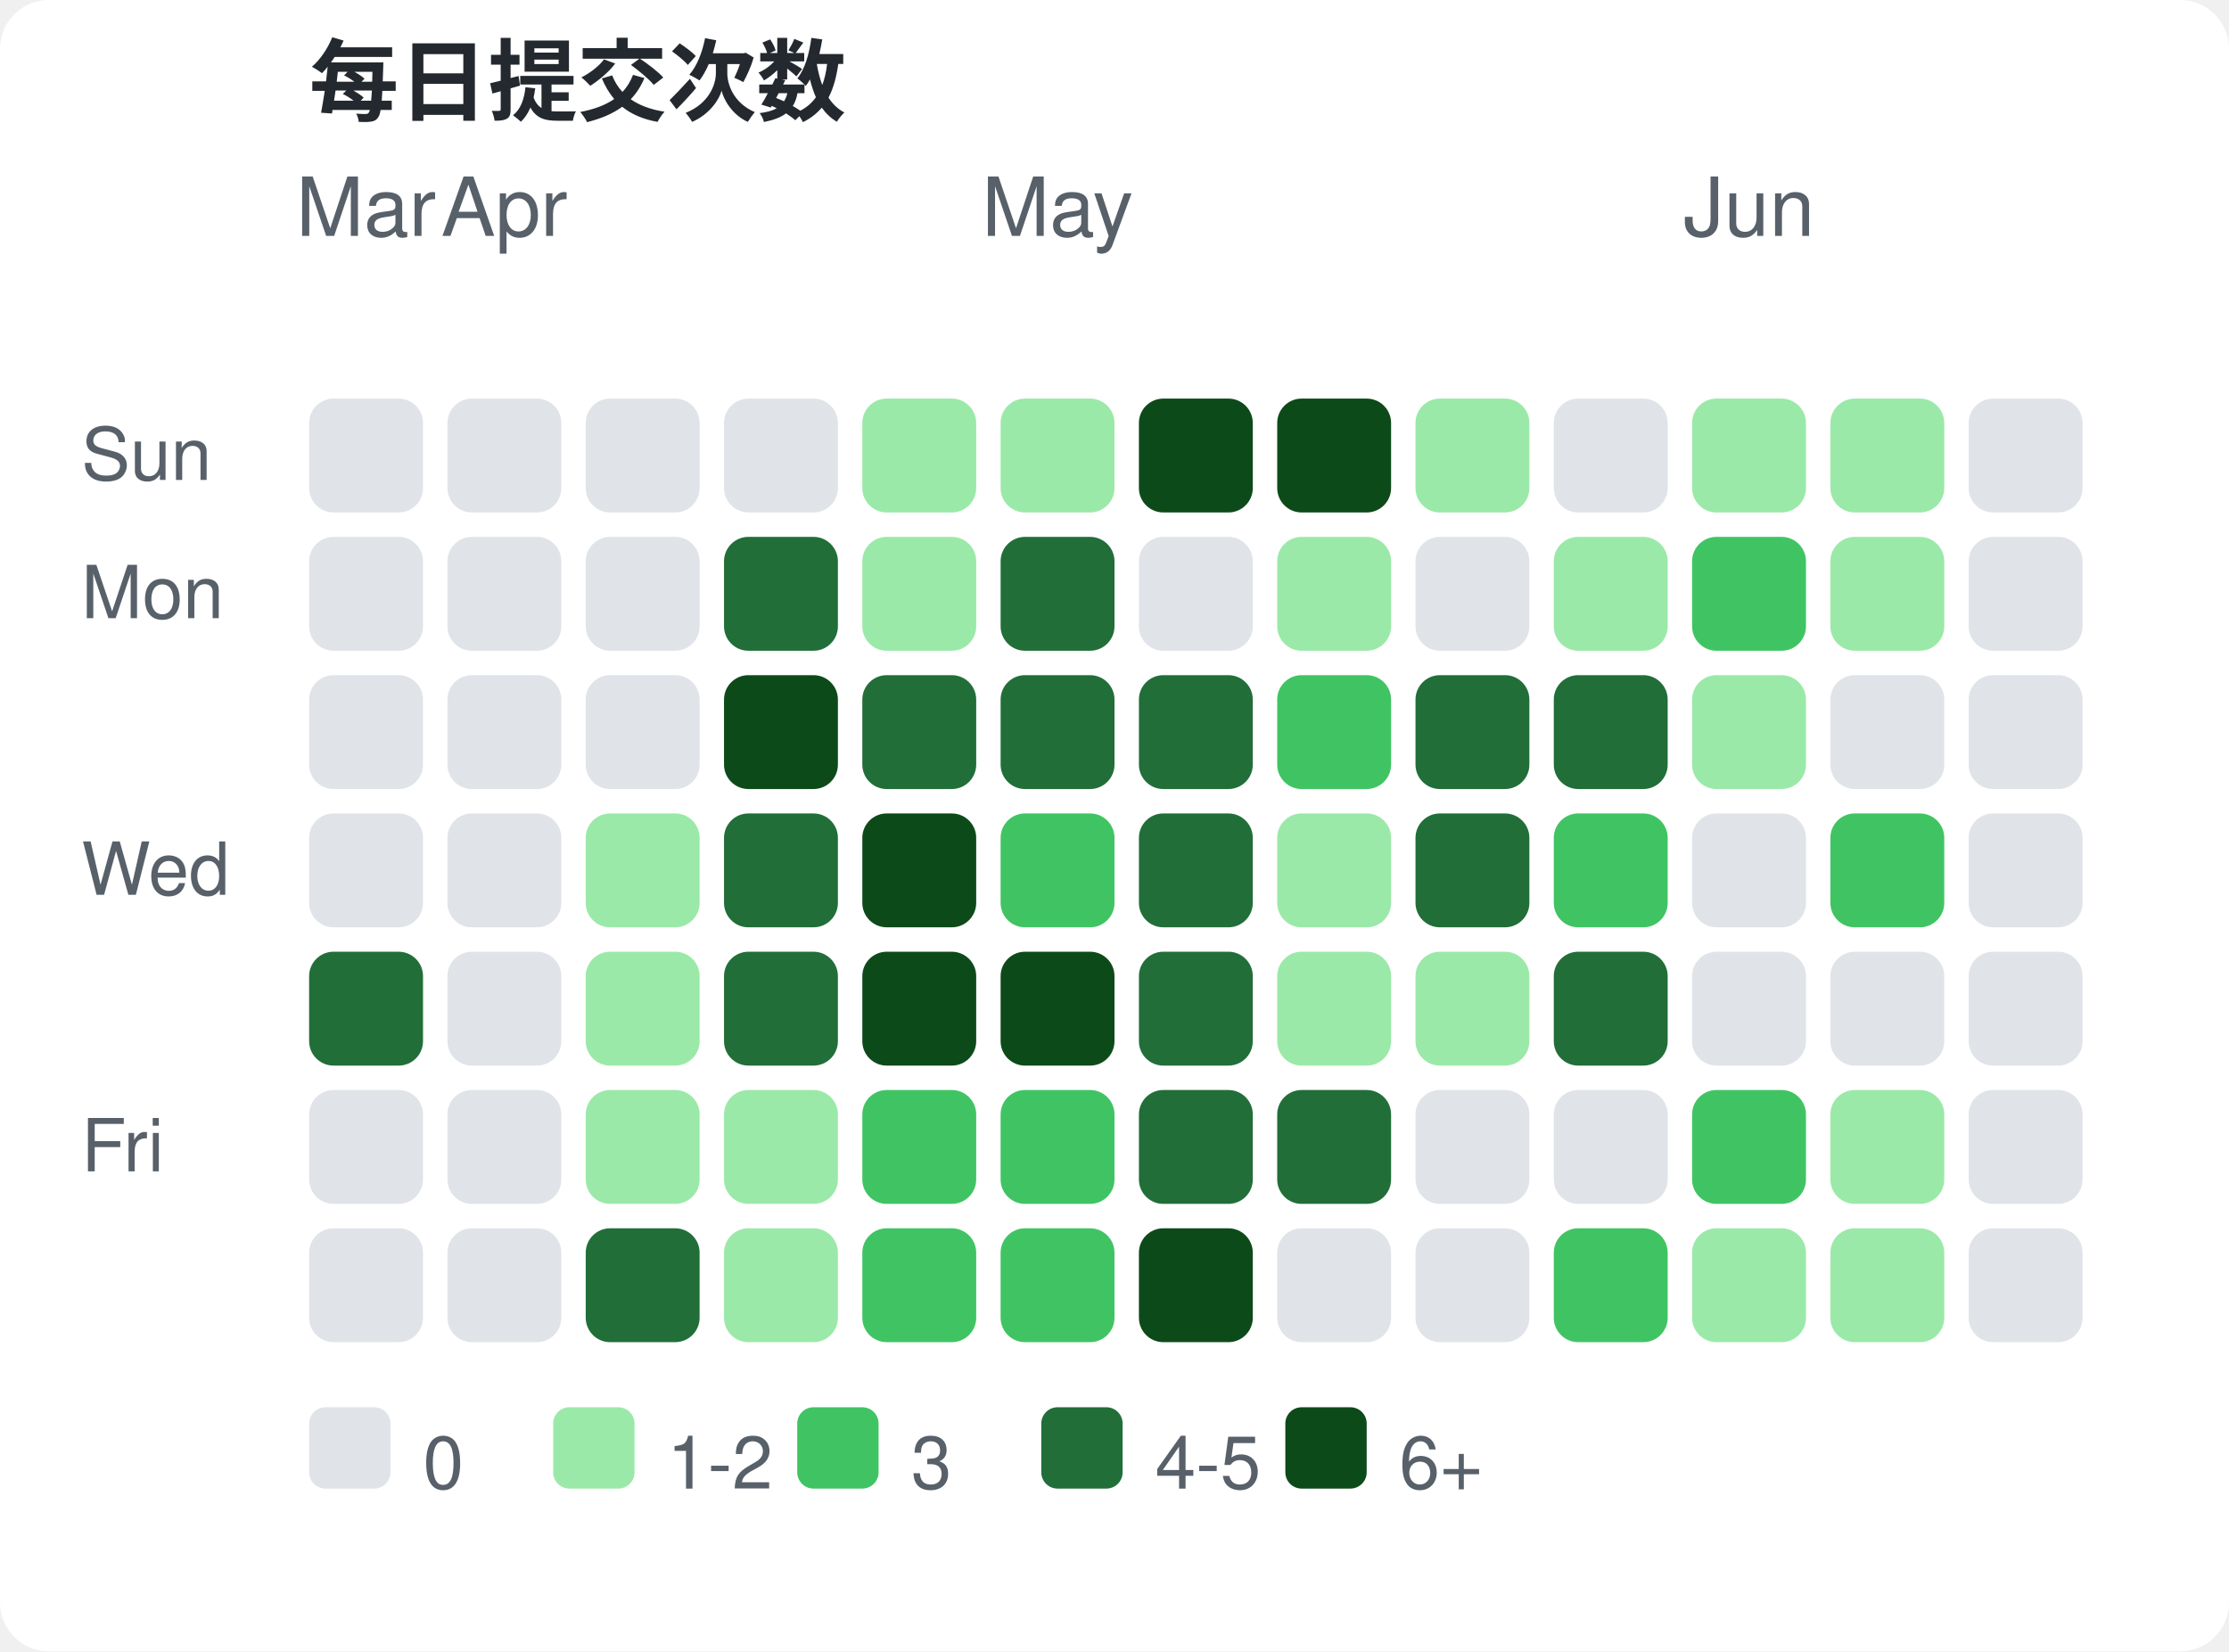
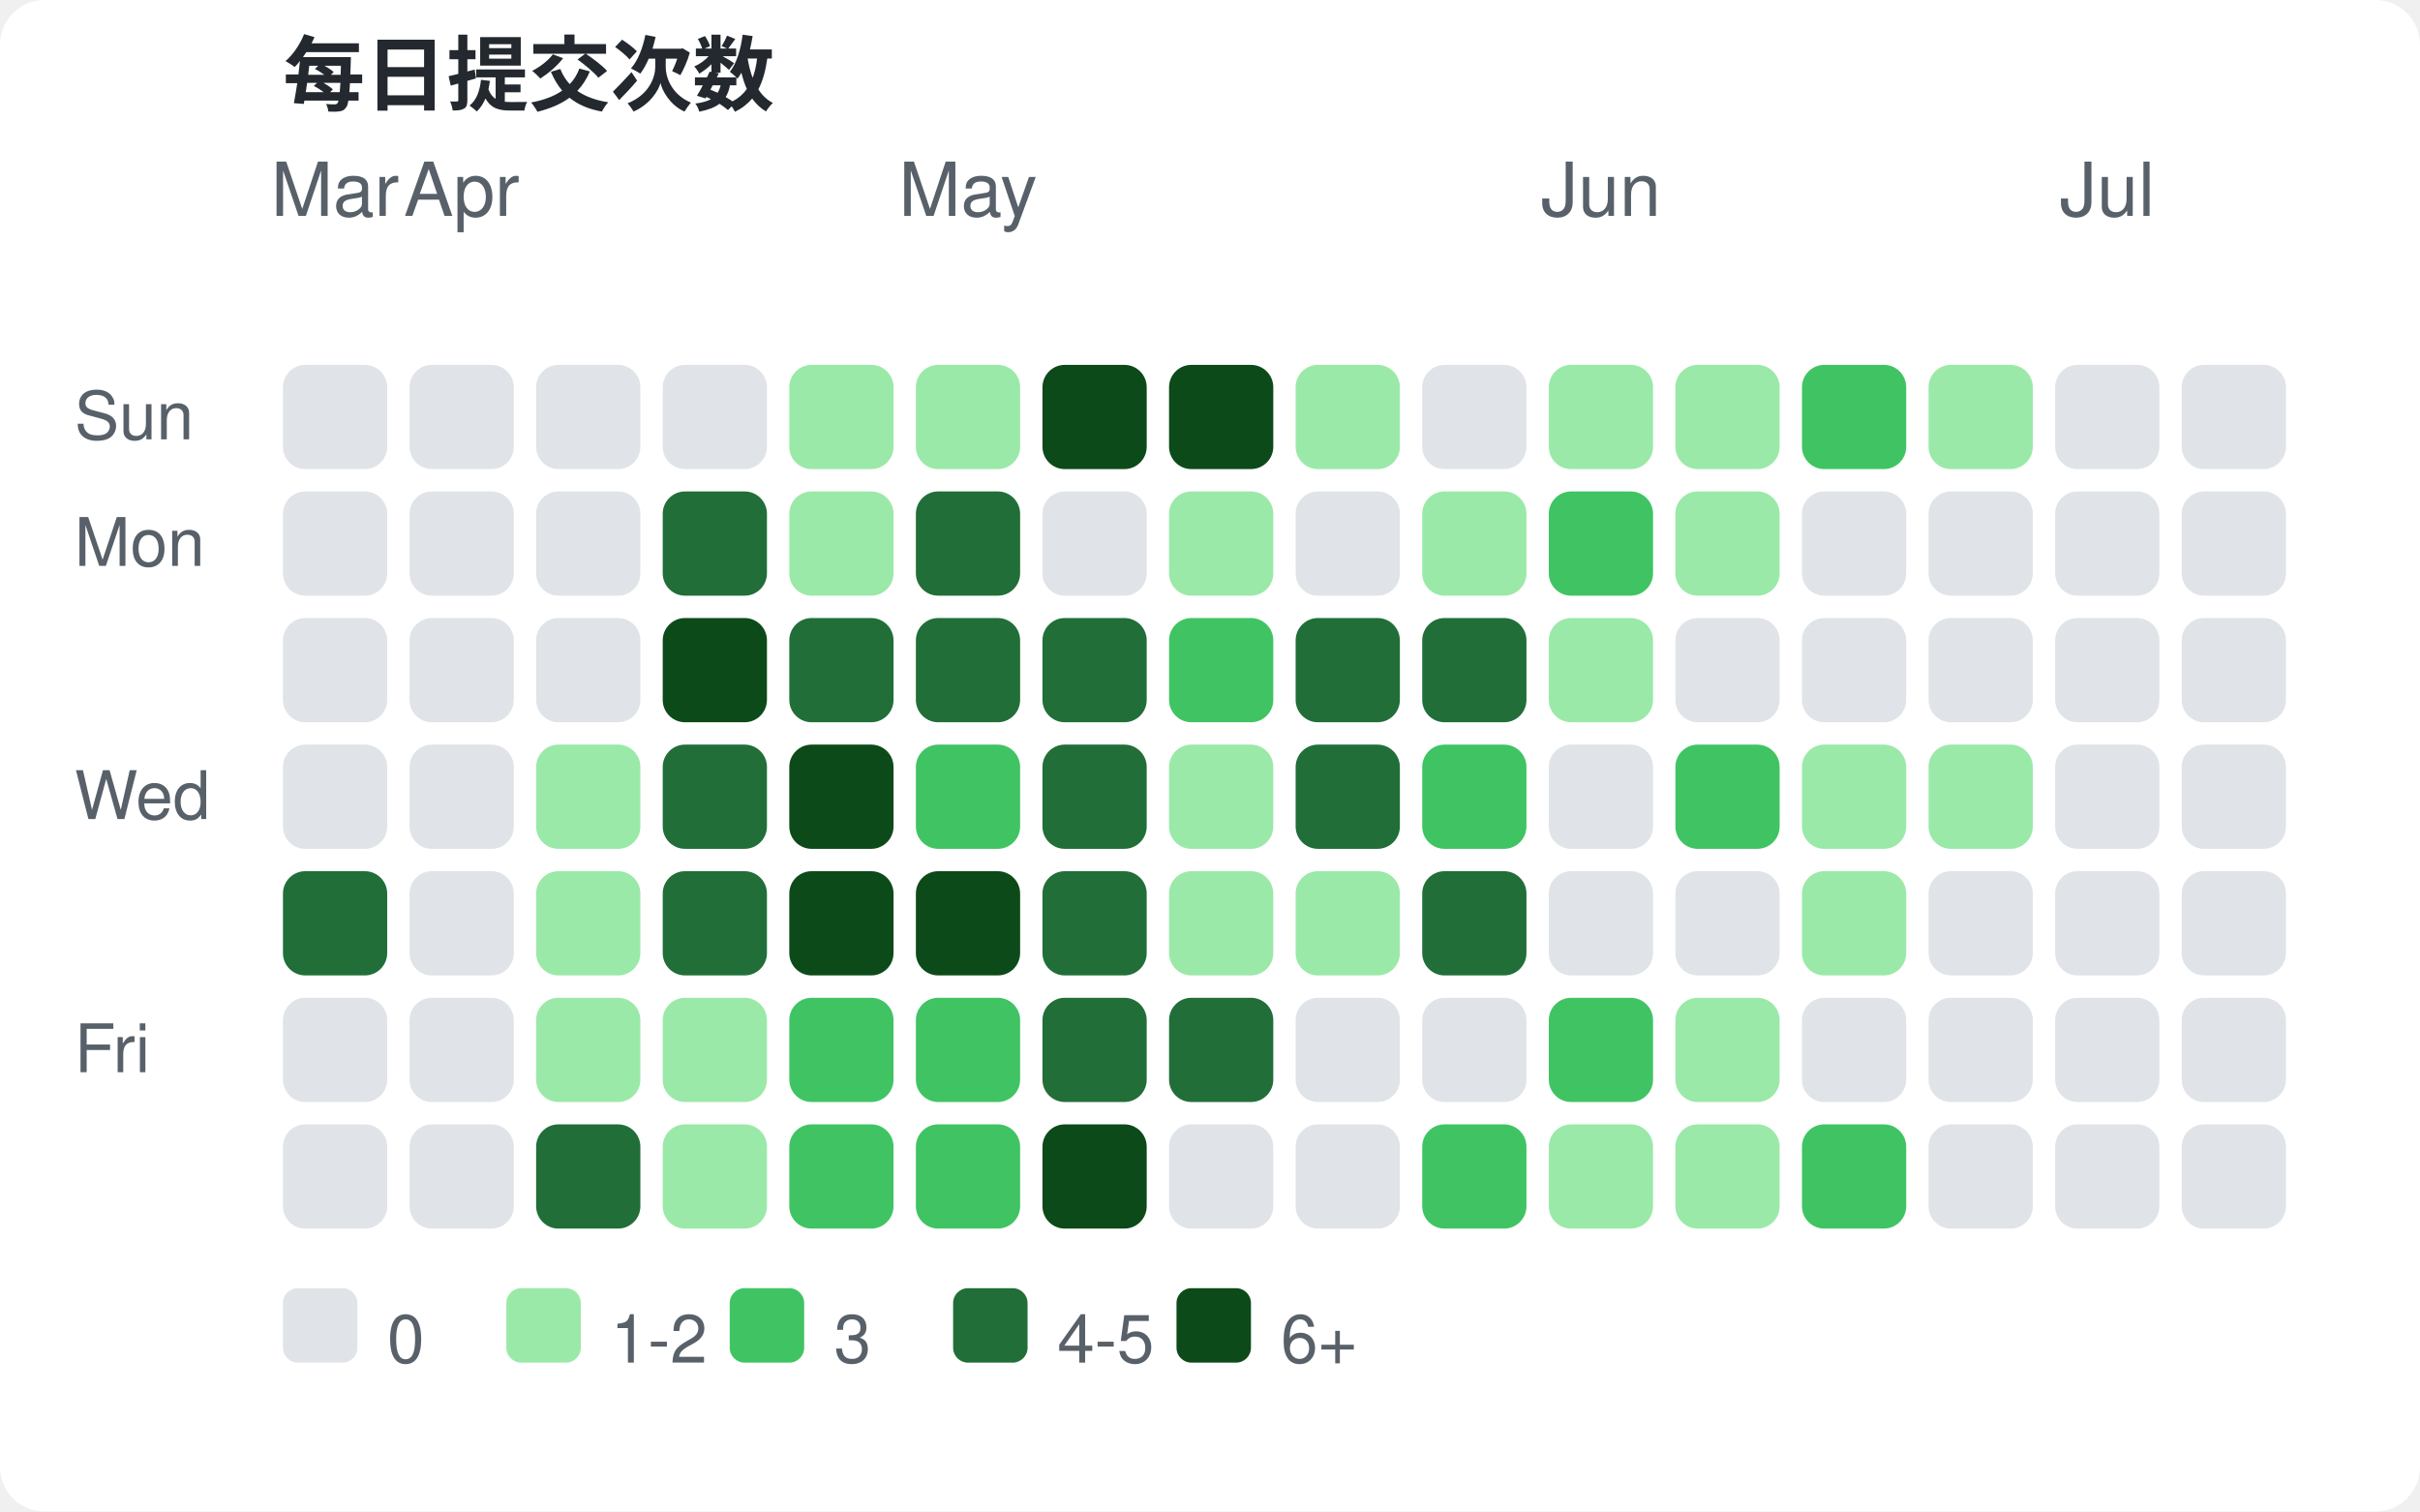
- <svg xmlns="http://www.w3.org/2000/svg" viewBox="0 0 274 203" font-family="-apple-system,BlinkMacSystemFont,Segoe UI,Helvetica,Arial,sans-serif">
-   <rect width="274" height="203" fill="white" rx="6" />
+ <svg xmlns="http://www.w3.org/2000/svg" viewBox="0 0 325 203" font-family="-apple-system,BlinkMacSystemFont,Segoe UI,Helvetica,Arial,sans-serif">
+   <rect width="325" height="203" fill="white" rx="6" />
  <text x="38" y="14" fill="#24292f" font-size="11" font-weight="bold">每日提交次数</text>
  <text x="45" y="29" fill="#586069" font-size="10" text-anchor="middle">Mar</text>
  <text x="62" y="29" fill="#586069" font-size="10" text-anchor="middle">Apr</text>
  <text x="130" y="29" fill="#586069" font-size="10" text-anchor="middle">May</text>
  <text x="215" y="29" fill="#586069" font-size="10" text-anchor="middle">Jun</text>
+   <text x="283" y="29" fill="#586069" font-size="10" text-anchor="middle">Jul</text>
  <text x="10" y="59" fill="#586069" font-size="9">Sun</text>
  <text x="10" y="76" fill="#586069" font-size="9">Mon</text>
  <text x="10" y="110" fill="#586069" font-size="9">Wed</text>
  <text x="10" y="144" fill="#586069" font-size="9">Fri</text>
  <g transform="translate(38,49)">
    <rect width="14" height="14" rx="3" fill="#e0e4e8" />
  </g>
  <g transform="translate(38,66)">
    <rect width="14" height="14" rx="3" fill="#e0e4e8" />
  </g>
  <g transform="translate(38,83)">
    <rect width="14" height="14" rx="3" fill="#e0e4e8" />
  </g>
  <g transform="translate(38,100)">
    <rect width="14" height="14" rx="3" fill="#e0e4e8" />
  </g>
  <g transform="translate(38,117)">
    <rect width="14" height="14" rx="3" fill="#216e39" />
  </g>
  <g transform="translate(38,134)">
    <rect width="14" height="14" rx="3" fill="#e0e4e8" />
  </g>
  <g transform="translate(38,151)">
    <rect width="14" height="14" rx="3" fill="#e0e4e8" />
  </g>
  <g transform="translate(55,49)">
    <rect width="14" height="14" rx="3" fill="#e0e4e8" />
  </g>
  <g transform="translate(55,66)">
    <rect width="14" height="14" rx="3" fill="#e0e4e8" />
  </g>
  <g transform="translate(55,83)">
    <rect width="14" height="14" rx="3" fill="#e0e4e8" />
  </g>
  <g transform="translate(55,100)">
    <rect width="14" height="14" rx="3" fill="#e0e4e8" />
  </g>
  <g transform="translate(55,117)">
    <rect width="14" height="14" rx="3" fill="#e0e4e8" />
  </g>
  <g transform="translate(55,134)">
    <rect width="14" height="14" rx="3" fill="#e0e4e8" />
  </g>
  <g transform="translate(55,151)">
    <rect width="14" height="14" rx="3" fill="#e0e4e8" />
  </g>
  <g transform="translate(72,49)">
    <rect width="14" height="14" rx="3" fill="#e0e4e8" />
  </g>
  <g transform="translate(72,66)">
    <rect width="14" height="14" rx="3" fill="#e0e4e8" />
  </g>
  <g transform="translate(72,83)">
    <rect width="14" height="14" rx="3" fill="#e0e4e8" />
  </g>
  <g transform="translate(72,100)">
    <rect width="14" height="14" rx="3" fill="#9be9a8" />
  </g>
  <g transform="translate(72,117)">
    <rect width="14" height="14" rx="3" fill="#9be9a8" />
  </g>
  <g transform="translate(72,134)">
    <rect width="14" height="14" rx="3" fill="#9be9a8" />
  </g>
  <g transform="translate(72,151)">
    <rect width="14" height="14" rx="3" fill="#216e39" />
  </g>
  <g transform="translate(89,49)">
    <rect width="14" height="14" rx="3" fill="#e0e4e8" />
  </g>
  <g transform="translate(89,66)">
    <rect width="14" height="14" rx="3" fill="#216e39" />
  </g>
  <g transform="translate(89,83)">
    <rect width="14" height="14" rx="3" fill="#0d4a1a" />
  </g>
  <g transform="translate(89,100)">
    <rect width="14" height="14" rx="3" fill="#216e39" />
  </g>
  <g transform="translate(89,117)">
    <rect width="14" height="14" rx="3" fill="#216e39" />
  </g>
  <g transform="translate(89,134)">
    <rect width="14" height="14" rx="3" fill="#9be9a8" />
  </g>
  <g transform="translate(89,151)">
    <rect width="14" height="14" rx="3" fill="#9be9a8" />
  </g>
  <g transform="translate(106,49)">
    <rect width="14" height="14" rx="3" fill="#9be9a8" />
  </g>
  <g transform="translate(106,66)">
    <rect width="14" height="14" rx="3" fill="#9be9a8" />
  </g>
  <g transform="translate(106,83)">
    <rect width="14" height="14" rx="3" fill="#216e39" />
  </g>
  <g transform="translate(106,100)">
    <rect width="14" height="14" rx="3" fill="#0d4a1a" />
  </g>
  <g transform="translate(106,117)">
    <rect width="14" height="14" rx="3" fill="#0d4a1a" />
  </g>
  <g transform="translate(106,134)">
    <rect width="14" height="14" rx="3" fill="#40c463" />
  </g>
  <g transform="translate(106,151)">
    <rect width="14" height="14" rx="3" fill="#40c463" />
  </g>
  <g transform="translate(123,49)">
    <rect width="14" height="14" rx="3" fill="#9be9a8" />
  </g>
  <g transform="translate(123,66)">
    <rect width="14" height="14" rx="3" fill="#216e39" />
  </g>
  <g transform="translate(123,83)">
    <rect width="14" height="14" rx="3" fill="#216e39" />
  </g>
  <g transform="translate(123,100)">
    <rect width="14" height="14" rx="3" fill="#40c463" />
  </g>
  <g transform="translate(123,117)">
    <rect width="14" height="14" rx="3" fill="#0d4a1a" />
  </g>
  <g transform="translate(123,134)">
    <rect width="14" height="14" rx="3" fill="#40c463" />
  </g>
  <g transform="translate(123,151)">
    <rect width="14" height="14" rx="3" fill="#40c463" />
  </g>
  <g transform="translate(140,49)">
    <rect width="14" height="14" rx="3" fill="#0d4a1a" />
  </g>
  <g transform="translate(140,66)">
    <rect width="14" height="14" rx="3" fill="#e0e4e8" />
  </g>
  <g transform="translate(140,83)">
    <rect width="14" height="14" rx="3" fill="#216e39" />
  </g>
  <g transform="translate(140,100)">
    <rect width="14" height="14" rx="3" fill="#216e39" />
  </g>
  <g transform="translate(140,117)">
    <rect width="14" height="14" rx="3" fill="#216e39" />
  </g>
  <g transform="translate(140,134)">
    <rect width="14" height="14" rx="3" fill="#216e39" />
  </g>
  <g transform="translate(140,151)">
    <rect width="14" height="14" rx="3" fill="#0d4a1a" />
  </g>
  <g transform="translate(157,49)">
    <rect width="14" height="14" rx="3" fill="#0d4a1a" />
  </g>
  <g transform="translate(157,66)">
    <rect width="14" height="14" rx="3" fill="#9be9a8" />
  </g>
  <g transform="translate(157,83)">
    <rect width="14" height="14" rx="3" fill="#40c463" />
  </g>
  <g transform="translate(157,100)">
    <rect width="14" height="14" rx="3" fill="#9be9a8" />
  </g>
  <g transform="translate(157,117)">
    <rect width="14" height="14" rx="3" fill="#9be9a8" />
  </g>
  <g transform="translate(157,134)">
    <rect width="14" height="14" rx="3" fill="#216e39" />
  </g>
  <g transform="translate(157,151)">
    <rect width="14" height="14" rx="3" fill="#e0e4e8" />
  </g>
  <g transform="translate(174,49)">
    <rect width="14" height="14" rx="3" fill="#9be9a8" />
  </g>
  <g transform="translate(174,66)">
    <rect width="14" height="14" rx="3" fill="#e0e4e8" />
  </g>
  <g transform="translate(174,83)">
    <rect width="14" height="14" rx="3" fill="#216e39" />
  </g>
  <g transform="translate(174,100)">
    <rect width="14" height="14" rx="3" fill="#216e39" />
  </g>
  <g transform="translate(174,117)">
    <rect width="14" height="14" rx="3" fill="#9be9a8" />
  </g>
  <g transform="translate(174,134)">
    <rect width="14" height="14" rx="3" fill="#e0e4e8" />
  </g>
  <g transform="translate(174,151)">
    <rect width="14" height="14" rx="3" fill="#e0e4e8" />
  </g>
  <g transform="translate(191,49)">
    <rect width="14" height="14" rx="3" fill="#e0e4e8" />
  </g>
  <g transform="translate(191,66)">
    <rect width="14" height="14" rx="3" fill="#9be9a8" />
  </g>
  <g transform="translate(191,83)">
    <rect width="14" height="14" rx="3" fill="#216e39" />
  </g>
  <g transform="translate(191,100)">
    <rect width="14" height="14" rx="3" fill="#40c463" />
  </g>
  <g transform="translate(191,117)">
    <rect width="14" height="14" rx="3" fill="#216e39" />
  </g>
  <g transform="translate(191,134)">
    <rect width="14" height="14" rx="3" fill="#e0e4e8" />
  </g>
  <g transform="translate(191,151)">
    <rect width="14" height="14" rx="3" fill="#40c463" />
  </g>
  <g transform="translate(208,49)">
    <rect width="14" height="14" rx="3" fill="#9be9a8" />
  </g>
  <g transform="translate(208,66)">
    <rect width="14" height="14" rx="3" fill="#40c463" />
  </g>
  <g transform="translate(208,83)">
    <rect width="14" height="14" rx="3" fill="#9be9a8" />
  </g>
  <g transform="translate(208,100)">
    <rect width="14" height="14" rx="3" fill="#e0e4e8" />
  </g>
  <g transform="translate(208,117)">
    <rect width="14" height="14" rx="3" fill="#e0e4e8" />
  </g>
  <g transform="translate(208,134)">
    <rect width="14" height="14" rx="3" fill="#40c463" />
  </g>
  <g transform="translate(208,151)">
    <rect width="14" height="14" rx="3" fill="#9be9a8" />
  </g>
  <g transform="translate(225,49)">
    <rect width="14" height="14" rx="3" fill="#9be9a8" />
  </g>
  <g transform="translate(225,66)">
    <rect width="14" height="14" rx="3" fill="#9be9a8" />
  </g>
  <g transform="translate(225,83)">
    <rect width="14" height="14" rx="3" fill="#e0e4e8" />
  </g>
  <g transform="translate(225,100)">
    <rect width="14" height="14" rx="3" fill="#40c463" />
  </g>
  <g transform="translate(225,117)">
    <rect width="14" height="14" rx="3" fill="#e0e4e8" />
  </g>
  <g transform="translate(225,134)">
    <rect width="14" height="14" rx="3" fill="#9be9a8" />
  </g>
  <g transform="translate(225,151)">
    <rect width="14" height="14" rx="3" fill="#9be9a8" />
  </g>
  <g transform="translate(242,49)">
-     <rect width="14" height="14" rx="3" fill="#e0e4e8" />
+     <rect width="14" height="14" rx="3" fill="#40c463" />
  </g>
  <g transform="translate(242,66)">
    <rect width="14" height="14" rx="3" fill="#e0e4e8" />
  </g>
  <g transform="translate(242,83)">
    <rect width="14" height="14" rx="3" fill="#e0e4e8" />
  </g>
  <g transform="translate(242,100)">
-     <rect width="14" height="14" rx="3" fill="#e0e4e8" />
+     <rect width="14" height="14" rx="3" fill="#9be9a8" />
  </g>
  <g transform="translate(242,117)">
-     <rect width="14" height="14" rx="3" fill="#e0e4e8" />
+     <rect width="14" height="14" rx="3" fill="#9be9a8" />
  </g>
  <g transform="translate(242,134)">
    <rect width="14" height="14" rx="3" fill="#e0e4e8" />
  </g>
  <g transform="translate(242,151)">
+     <rect width="14" height="14" rx="3" fill="#40c463" />
+   </g>
+   <g transform="translate(259,49)">
+     <rect width="14" height="14" rx="3" fill="#9be9a8" />
+   </g>
+   <g transform="translate(259,66)">
+     <rect width="14" height="14" rx="3" fill="#e0e4e8" />
+   </g>
+   <g transform="translate(259,83)">
+     <rect width="14" height="14" rx="3" fill="#e0e4e8" />
+   </g>
+   <g transform="translate(259,100)">
+     <rect width="14" height="14" rx="3" fill="#9be9a8" />
+   </g>
+   <g transform="translate(259,117)">
+     <rect width="14" height="14" rx="3" fill="#e0e4e8" />
+   </g>
+   <g transform="translate(259,134)">
+     <rect width="14" height="14" rx="3" fill="#e0e4e8" />
+   </g>
+   <g transform="translate(259,151)">
+     <rect width="14" height="14" rx="3" fill="#e0e4e8" />
+   </g>
+   <g transform="translate(276,49)">
+     <rect width="14" height="14" rx="3" fill="#e0e4e8" />
+   </g>
+   <g transform="translate(276,66)">
+     <rect width="14" height="14" rx="3" fill="#e0e4e8" />
+   </g>
+   <g transform="translate(276,83)">
+     <rect width="14" height="14" rx="3" fill="#e0e4e8" />
+   </g>
+   <g transform="translate(276,100)">
+     <rect width="14" height="14" rx="3" fill="#e0e4e8" />
+   </g>
+   <g transform="translate(276,117)">
+     <rect width="14" height="14" rx="3" fill="#e0e4e8" />
+   </g>
+   <g transform="translate(276,134)">
+     <rect width="14" height="14" rx="3" fill="#e0e4e8" />
+   </g>
+   <g transform="translate(276,151)">
+     <rect width="14" height="14" rx="3" fill="#e0e4e8" />
+   </g>
+   <g transform="translate(293,49)">
+     <rect width="14" height="14" rx="3" fill="#e0e4e8" />
+   </g>
+   <g transform="translate(293,66)">
+     <rect width="14" height="14" rx="3" fill="#e0e4e8" />
+   </g>
+   <g transform="translate(293,83)">
+     <rect width="14" height="14" rx="3" fill="#e0e4e8" />
+   </g>
+   <g transform="translate(293,100)">
+     <rect width="14" height="14" rx="3" fill="#e0e4e8" />
+   </g>
+   <g transform="translate(293,117)">
+     <rect width="14" height="14" rx="3" fill="#e0e4e8" />
+   </g>
+   <g transform="translate(293,134)">
+     <rect width="14" height="14" rx="3" fill="#e0e4e8" />
+   </g>
+   <g transform="translate(293,151)">
    <rect width="14" height="14" rx="3" fill="#e0e4e8" />
  </g>
  <rect x="38" y="173" width="10" height="10" rx="2" fill="#e0e4e8" />
  <text x="52" y="183" fill="#586069" font-size="9">0</text>
  <rect x="68" y="173" width="10" height="10" rx="2" fill="#9be9a8" />
  <text x="82" y="183" fill="#586069" font-size="9">1-2</text>
  <rect x="98" y="173" width="10" height="10" rx="2" fill="#40c463" />
  <text x="112" y="183" fill="#586069" font-size="9">3</text>
  <rect x="128" y="173" width="10" height="10" rx="2" fill="#216e39" />
  <text x="142" y="183" fill="#586069" font-size="9">4-5</text>
  <rect x="158" y="173" width="10" height="10" rx="2" fill="#0d4a1a" />
  <text x="172" y="183" fill="#586069" font-size="9">6+</text>
</svg>
